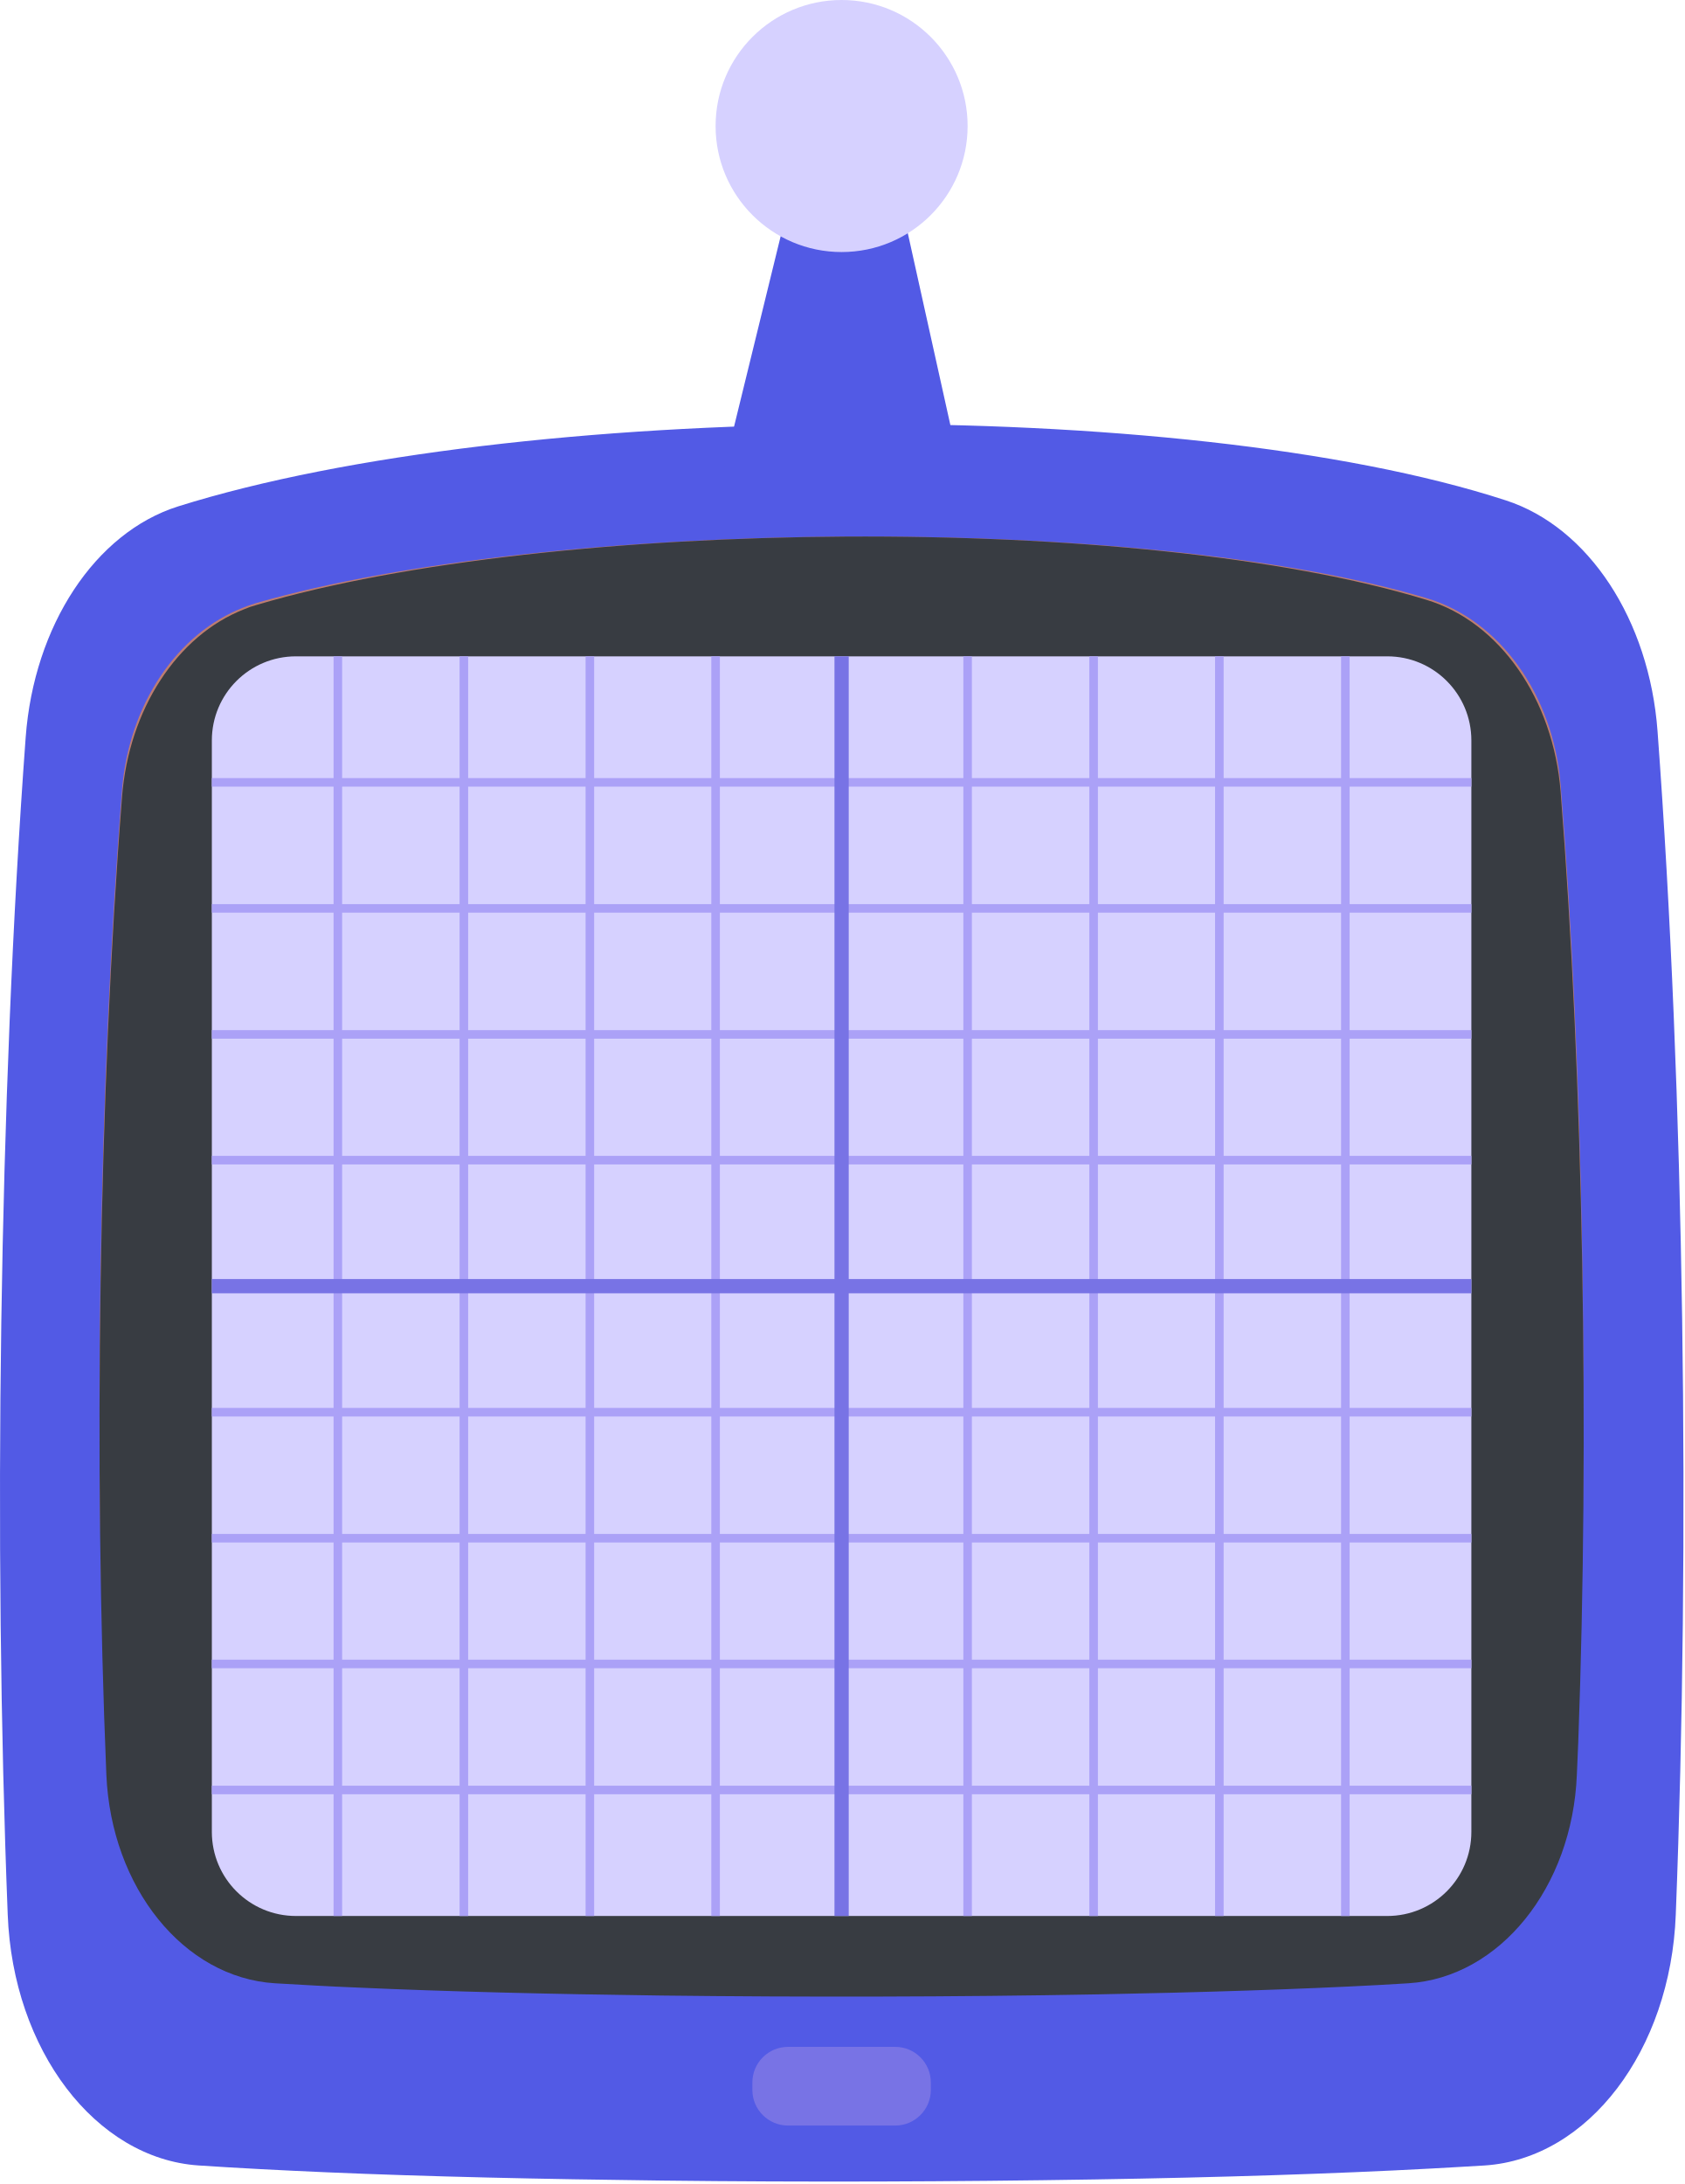
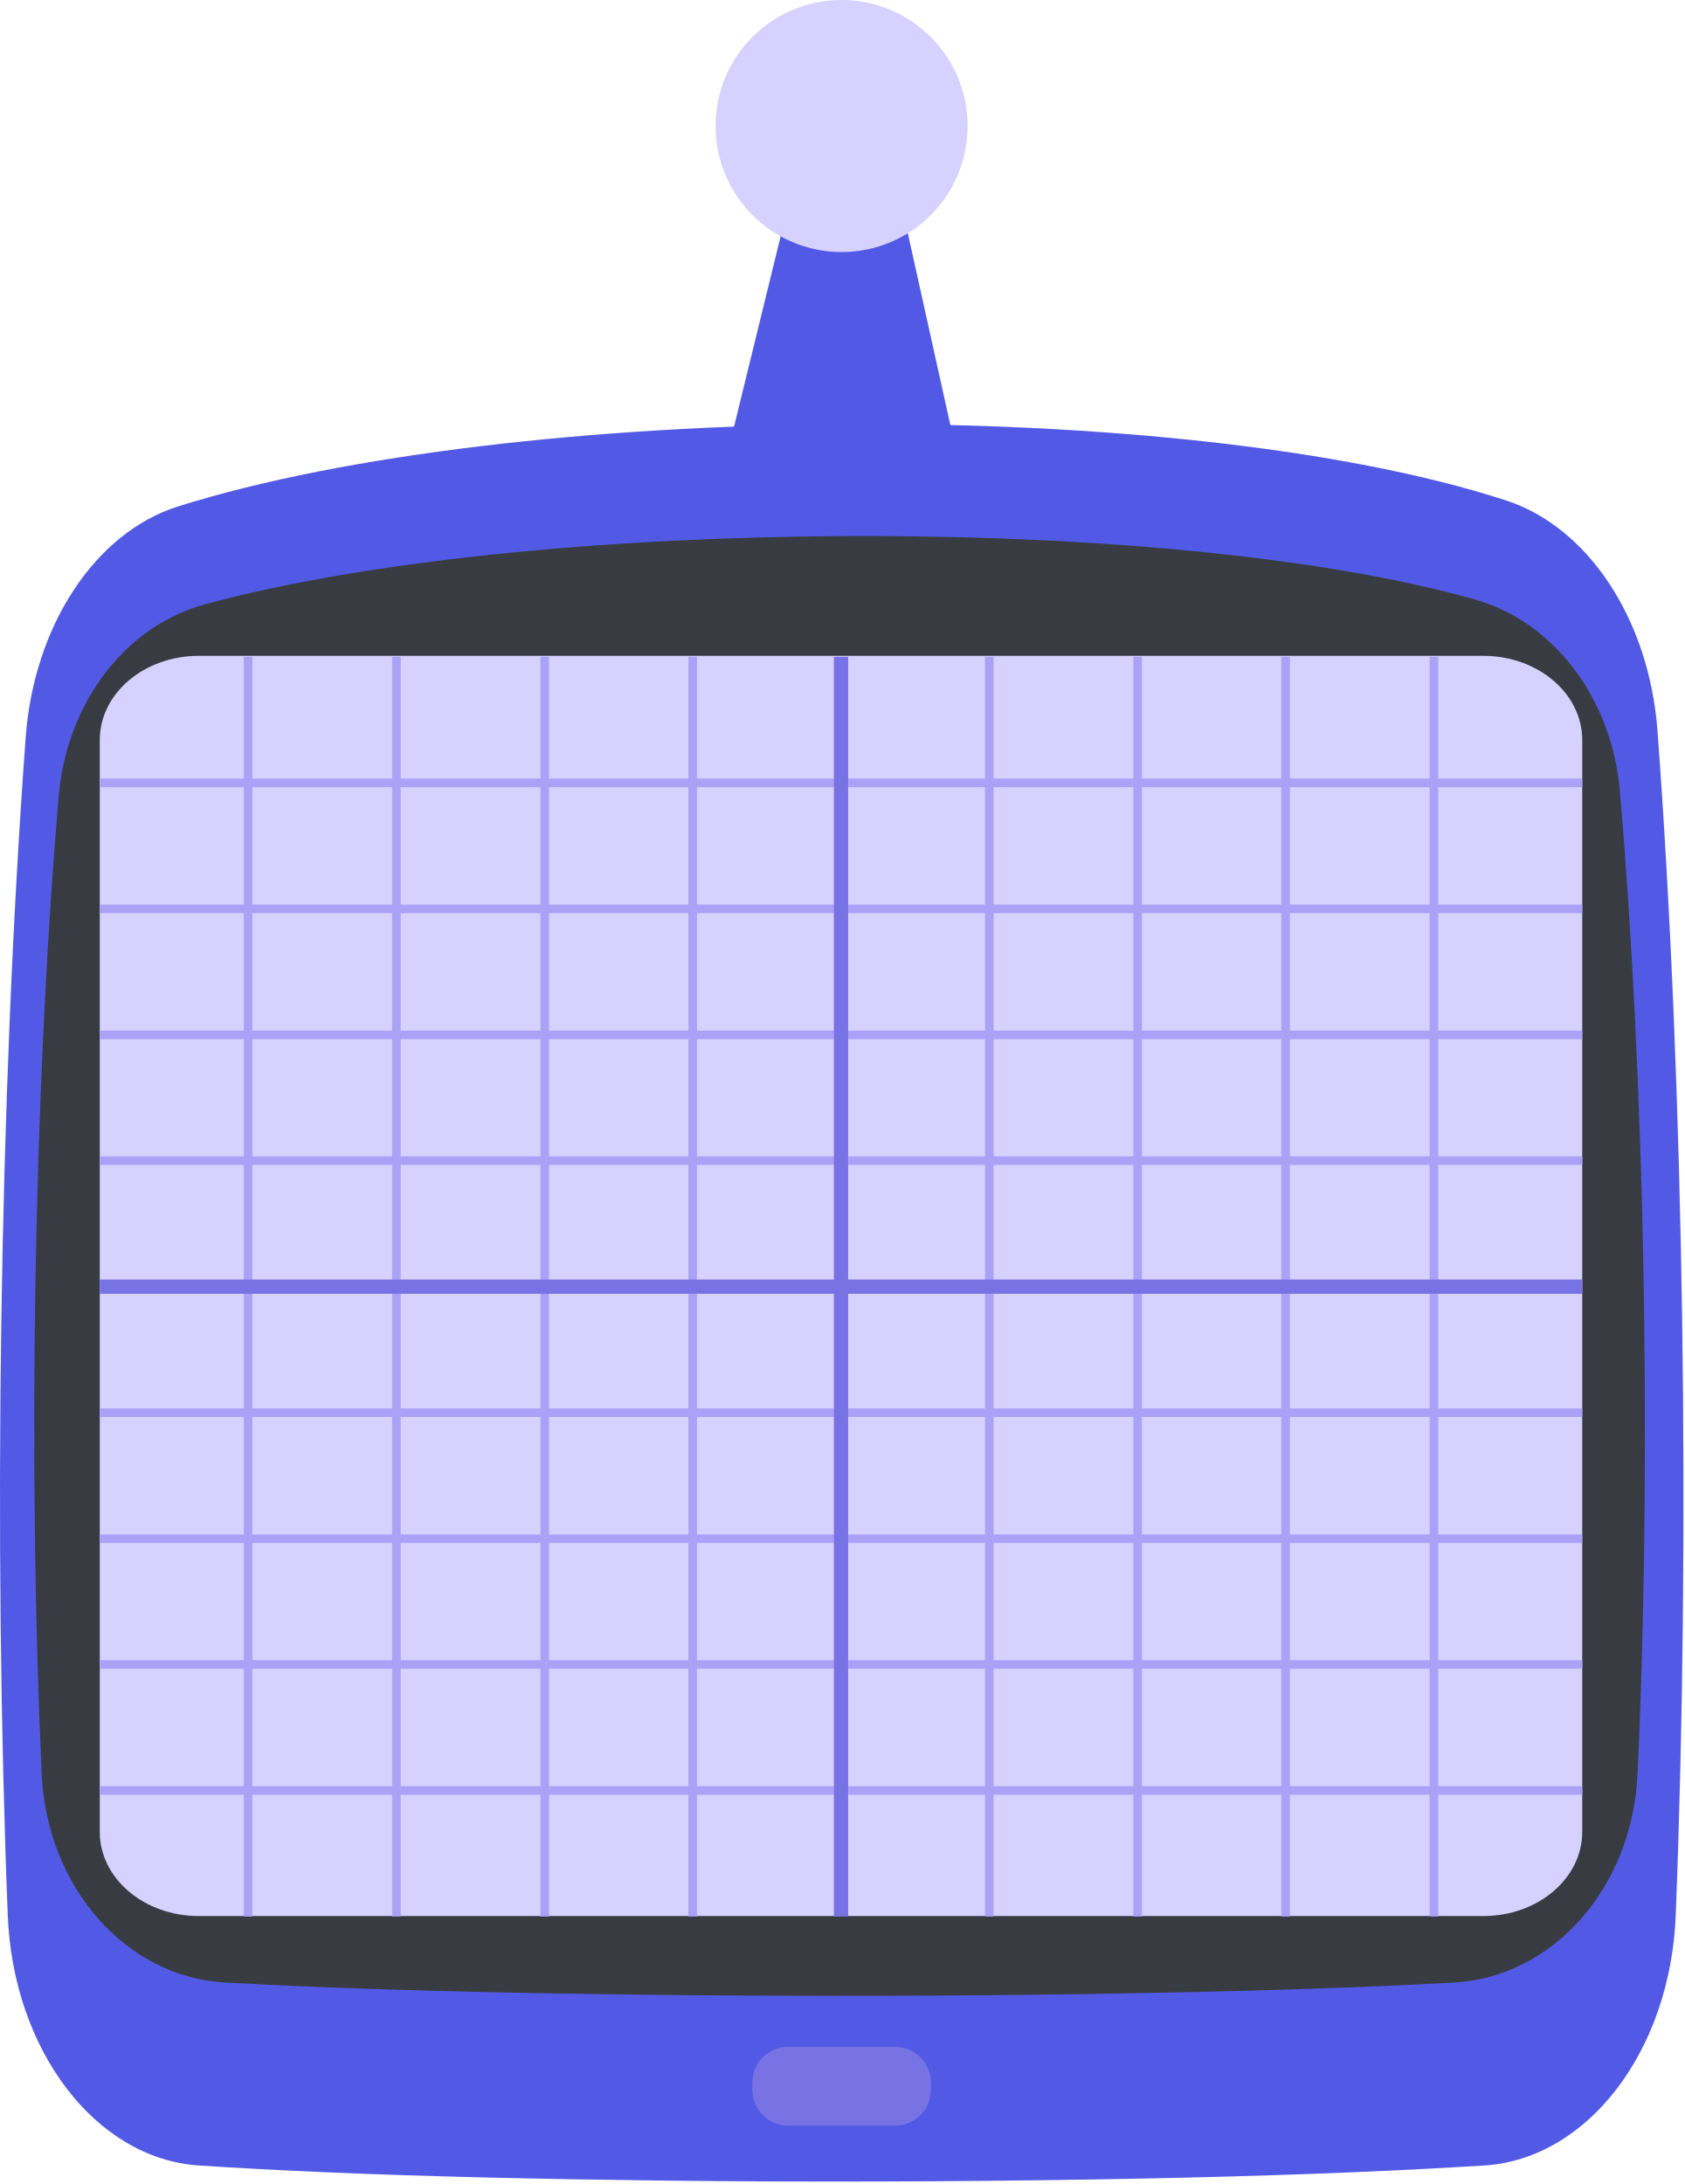
<svg xmlns="http://www.w3.org/2000/svg" width="591" height="766" viewBox="0 0 591 766" fill="none">
  <path d="M69.709 759.5C83.209 760.4 98.409 761.2 114.709 761.9C149.609 763.4 190.109 764.3 232.409 764.8C282.409 765.4 335.009 765.2 384.009 764.4C427.509 763.7 468.209 762.4 501.609 760.6C508.309 760.2 514.709 759.9 520.809 759.5C557.109 757.1 586.009 719.1 587.809 671.5C592.909 541 590.809 382.9 581.409 256.4C578.509 217.4 557.209 184.9 528.209 175.5C414.209 138.4 180.409 140.6 62.509 177.6C33.309 186.8 11.909 219.5 9.009 258.6C-0.291 384.7 -2.391 541.7 2.709 671.5C4.509 719 33.509 757.1 69.709 759.5Z" fill="#525AE5" />
  <path d="M276.409 717.9H314.009C320.909 717.9 326.509 723.5 326.509 730.4V733C326.509 739.9 320.909 745.5 314.009 745.5H276.409C269.509 745.5 263.909 739.9 263.909 733V730.4C263.909 723.5 269.509 717.9 276.409 717.9Z" fill="#7873E5" />
  <path d="M42.809 277C45.209 247.1 62.109 222 85.609 213C87.009 212.4 88.509 212 89.909 211.5C193.809 181.6 400.009 179.8 500.409 209.8C526.009 217.4 544.809 243.6 547.409 275.2C555.409 373.8 557.409 496.1 553.509 599.2C553.309 603 553.209 606.8 553.009 610.6C551.309 649 525.909 679.8 493.909 681.7C490.609 681.9 487.209 682.1 483.709 682.3C455.809 683.8 421.509 684.8 384.509 685.5H384.209C335.509 686.4 282.009 686.5 231.809 685.9C193.009 685.4 156.209 684.5 125.209 683.2C114.909 682.8 105.209 682.3 96.309 681.7C64.309 679.8 38.909 649 37.209 610.6C32.809 505.7 34.709 378.9 42.809 277Z" fill="#BE7D70" />
-   <path d="M547.409 277.6C544.809 245.2 526.109 218.2 500.409 210.4C399.909 179.6 193.809 181.4 89.909 212.2C88.409 212.6 87.009 213.1 85.609 213.7C62.109 222.9 45.209 248.8 42.809 279.5C34.609 384.3 32.809 514.7 37.309 622.5C39.009 662 64.409 693.6 96.409 695.6C105.309 696.1 115.009 696.7 125.309 697.1C156.309 698.5 193.109 699.4 231.909 699.9C282.109 700.5 335.509 700.4 384.309 699.5H384.609C421.609 698.8 455.909 697.7 483.809 696.2C487.309 696 490.709 695.8 494.009 695.6C526.009 693.6 551.509 662 553.109 622.5C553.309 618.7 553.409 614.7 553.609 610.8C557.509 504.7 555.409 379 547.409 277.6Z" fill="#383C42" />
+   <path d="M568.204 277.403C565.383 245.009 545.088 218.014 517.197 210.215C408.128 179.421 184.455 181.221 71.696 212.015C70.068 212.415 68.549 212.915 67.029 213.515C41.526 222.713 23.185 248.608 20.58 279.302C11.681 384.082 9.728 514.457 14.611 622.237C16.456 661.729 44.022 693.323 78.75 695.323C88.409 695.823 98.936 696.422 110.115 696.822C143.758 698.222 183.695 699.122 225.804 699.622C280.284 700.222 338.237 700.122 391.198 699.222H391.523C431.678 698.522 468.903 697.422 499.181 695.923C502.98 695.723 506.67 695.523 510.251 695.323C544.98 693.323 572.654 661.729 574.39 622.237C574.607 618.437 574.716 614.438 574.933 610.539C579.165 504.459 576.886 378.783 568.204 277.403Z" fill="#383C42" />
  <path d="M338.709 173.2H251.709L281.509 51.5H311.709L338.709 173.2Z" fill="#525AE5" />
  <path d="M295.209 88.4C319.62 88.4 339.409 68.611 339.409 44.2C339.409 19.789 319.62 0 295.209 0C270.798 0 251.009 19.789 251.009 44.2C251.009 68.611 270.798 88.4 295.209 88.4Z" fill="#D6D1FF" />
-   <path d="M103.809 230.2H486.609C502.909 230.2 516.109 243.4 516.109 259.7V642.5C516.109 658.8 502.909 672 486.609 672H103.809C87.509 672 74.309 658.8 74.309 642.5V259.7C74.309 243.4 87.509 230.2 103.809 230.2Z" fill="#D6D1FF" />
-   <path d="M118.509 230.2V672" stroke="#ABA1F7" stroke-width="3" stroke-miterlimit="10" />
-   <path d="M162.709 230.2V672" stroke="#ABA1F7" stroke-width="3" stroke-miterlimit="10" />
-   <path d="M206.909 230.2V672" stroke="#ABA1F7" stroke-width="3" stroke-miterlimit="10" />
-   <path d="M251.009 230.2V672" stroke="#ABA1F7" stroke-width="3" stroke-miterlimit="10" />
-   <path d="M339.409 230.2V672" stroke="#ABA1F7" stroke-width="3" stroke-miterlimit="10" />
-   <path d="M383.609 230.2V672" stroke="#ABA1F7" stroke-width="3" stroke-miterlimit="10" />
-   <path d="M427.709 230.2V672" stroke="#ABA1F7" stroke-width="3" stroke-miterlimit="10" />
-   <path d="M471.909 230.2V672" stroke="#ABA1F7" stroke-width="3" stroke-miterlimit="10" />
-   <path d="M516.109 274.4H74.309" stroke="#ABA1F7" stroke-width="3" stroke-miterlimit="10" />
-   <path d="M516.109 318.6H74.309" stroke="#ABA1F7" stroke-width="3" stroke-miterlimit="10" />
-   <path d="M516.109 362.8H74.309" stroke="#ABA1F7" stroke-width="3" stroke-miterlimit="10" />
-   <path d="M516.109 406.9H74.309" stroke="#ABA1F7" stroke-width="3" stroke-miterlimit="10" />
-   <path d="M516.109 495.3H74.309" stroke="#ABA1F7" stroke-width="3" stroke-miterlimit="10" />
-   <path d="M516.109 539.5H74.309" stroke="#ABA1F7" stroke-width="3" stroke-miterlimit="10" />
-   <path d="M516.109 583.6H74.309" stroke="#ABA1F7" stroke-width="3" stroke-miterlimit="10" />
-   <path d="M516.109 627.8H74.309" stroke="#ABA1F7" stroke-width="3" stroke-miterlimit="10" />
-   <path d="M295.209 230.2V672" stroke="#7873E5" stroke-width="5" stroke-miterlimit="10" />
-   <path d="M516.109 451.1H74.309" stroke="#7873E5" stroke-width="5" stroke-miterlimit="10" />
+   <path d="M69.722 230.025H520.278C539.464 230.025 555 243.231 555 259.538V642.512C555 658.819 539.464 672.025 520.278 672.025H69.722C50.536 672.025 35 658.819 35 642.512V259.538C35 243.231 50.536 230.025 69.722 230.025Z" fill="#D6D1FF" />
+   <path d="M87.023 230.375V672.175" stroke="#ABA1F7" stroke-width="3" stroke-miterlimit="10" />
+   <path d="M139.047 230.375V672.175" stroke="#ABA1F7" stroke-width="3" stroke-miterlimit="10" />
+   <path d="M191.071 230.375V672.175" stroke="#ABA1F7" stroke-width="3" stroke-miterlimit="10" />
+   <path d="M242.976 230.375V672.175" stroke="#ABA1F7" stroke-width="3" stroke-miterlimit="10" />
+   <path d="M347.024 230.375V672.175" stroke="#ABA1F7" stroke-width="3" stroke-miterlimit="10" />
+   <path d="M399.047 230.375V672.175" stroke="#ABA1F7" stroke-width="3" stroke-miterlimit="10" />
+   <path d="M450.953 230.375V672.175" stroke="#ABA1F7" stroke-width="3" stroke-miterlimit="10" />
+   <path d="M502.976 230.375V672.175" stroke="#ABA1F7" stroke-width="3" stroke-miterlimit="10" />
+   <path d="M555 274.575H35" stroke="#ABA1F7" stroke-width="3" stroke-miterlimit="10" />
+   <path d="M555 318.775H35" stroke="#ABA1F7" stroke-width="3" stroke-miterlimit="10" />
+   <path d="M555 362.975H35" stroke="#ABA1F7" stroke-width="3" stroke-miterlimit="10" />
+   <path d="M555 407.075H35" stroke="#ABA1F7" stroke-width="3" stroke-miterlimit="10" />
+   <path d="M555 495.475H35" stroke="#ABA1F7" stroke-width="3" stroke-miterlimit="10" />
+   <path d="M555 539.675H35" stroke="#ABA1F7" stroke-width="3" stroke-miterlimit="10" />
+   <path d="M555 583.775H35" stroke="#ABA1F7" stroke-width="3" stroke-miterlimit="10" />
+   <path d="M555 627.975H35" stroke="#ABA1F7" stroke-width="3" stroke-miterlimit="10" />
+   <path d="M295 230.375V672.175" stroke="#7873E5" stroke-width="5" stroke-miterlimit="10" />
+   <path d="M555 451.275H35" stroke="#7873E5" stroke-width="5" stroke-miterlimit="10" />
</svg>
